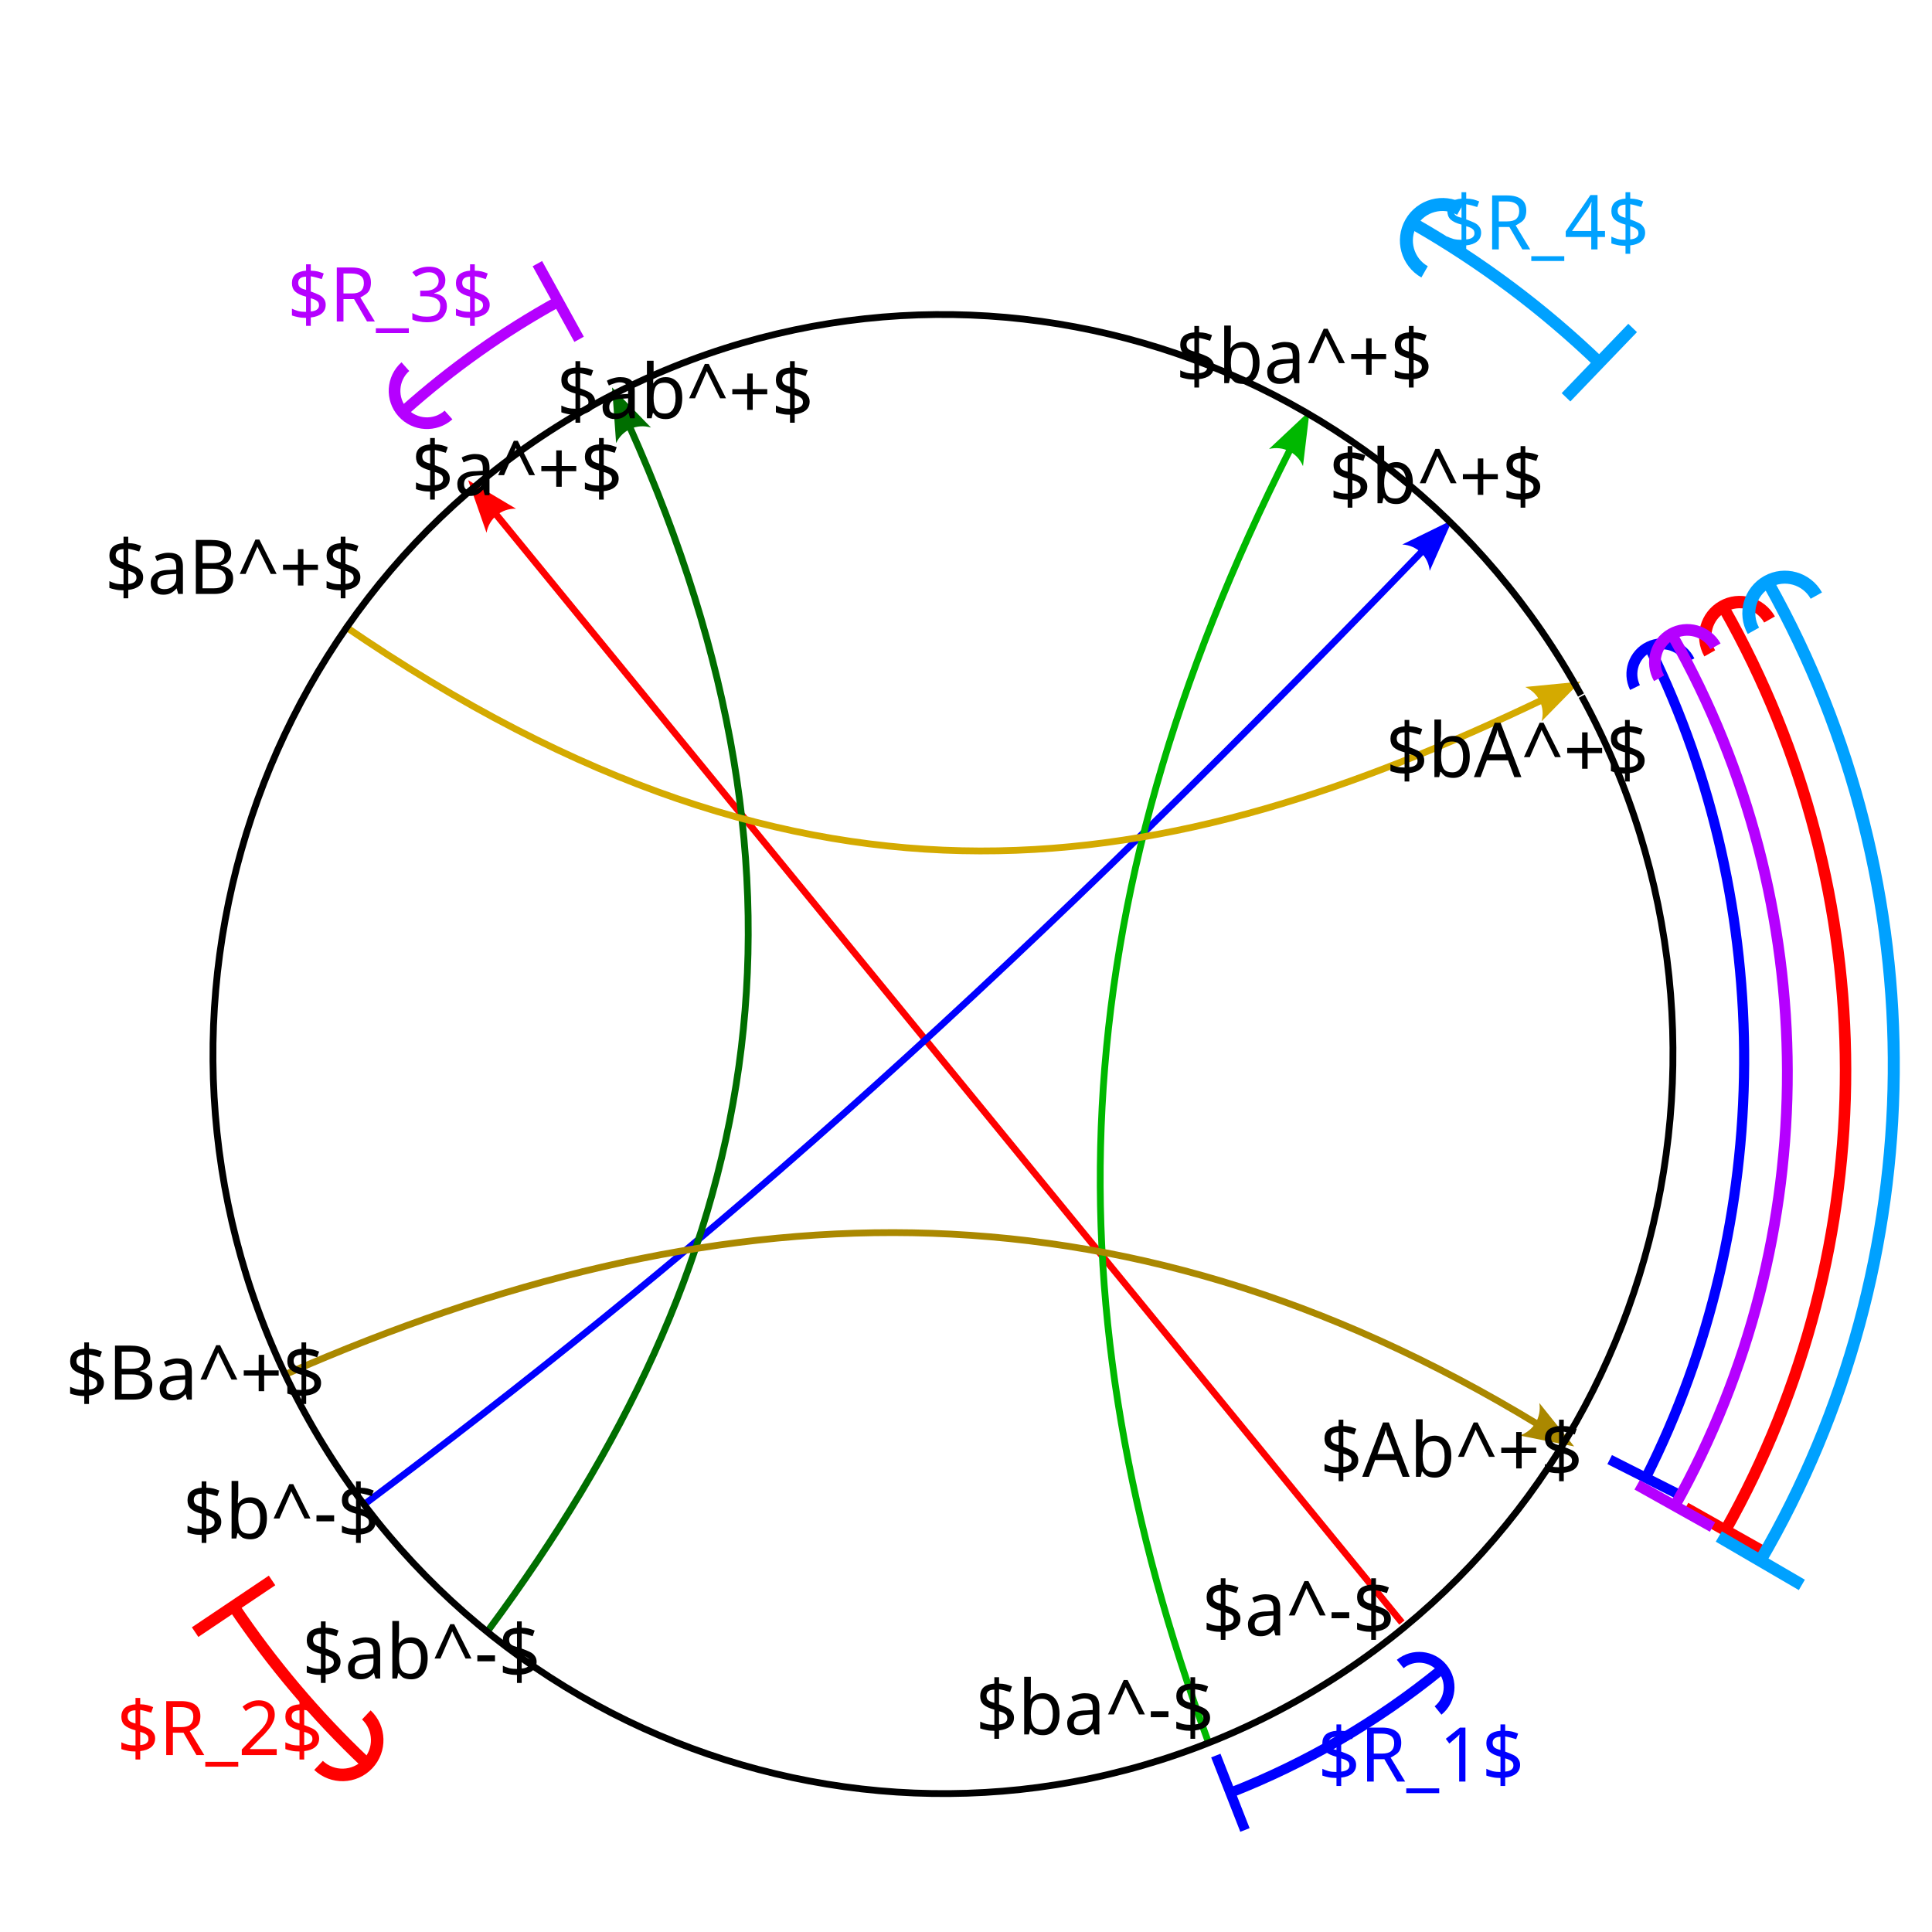
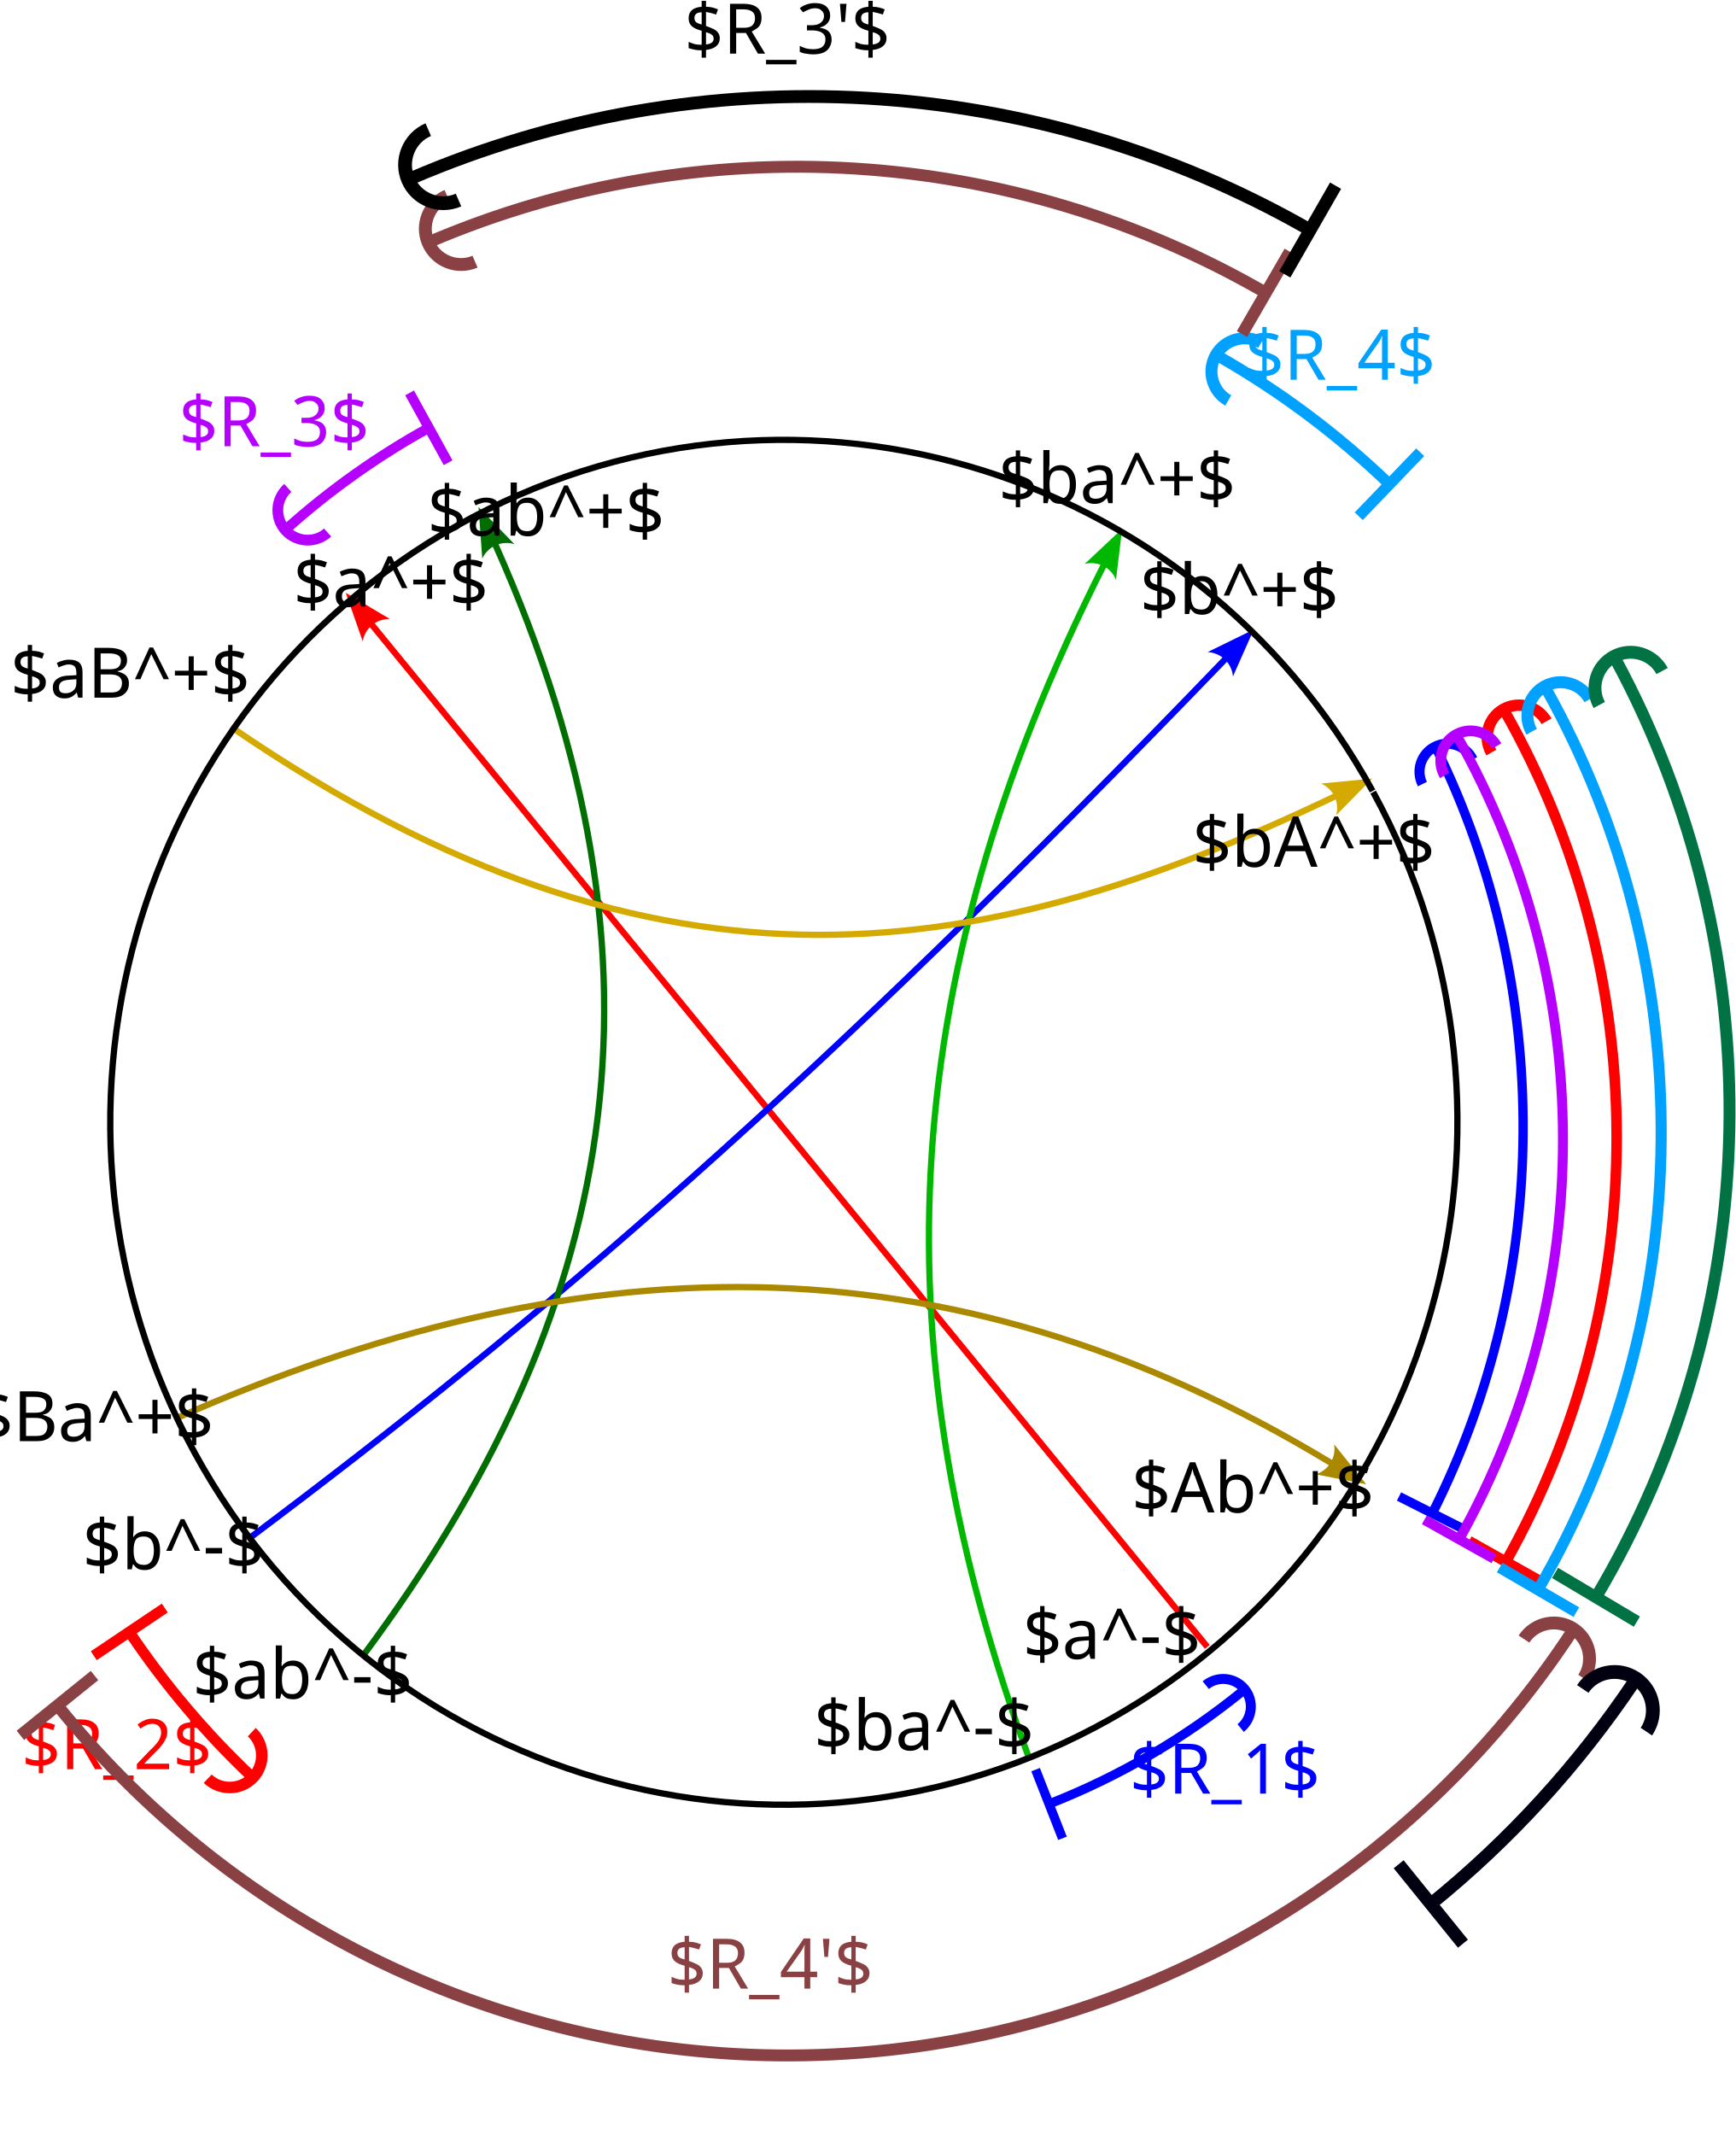
- <svg xmlns="http://www.w3.org/2000/svg" width="3in" height="3in" viewBox="0 0 76.2 76.2" version="1.1" id="svg1">
+ <svg xmlns="http://www.w3.org/2000/svg" width="2.921in" height="3.593in" viewBox="0 0 74.183 91.251" version="1.1" id="svg1">
  <defs id="defs1">
    <marker style="overflow:visible" id="marker16" refX="2" refY="0" orient="auto-start-reverse" markerWidth="1" markerHeight="1" viewBox="0 0 1 1" preserveAspectRatio="xMidYMid">
      <path style="fill:none;fill-rule:evenodd;stroke:context-stroke;stroke-width:1.08" d="m -0.765,-3.027 c 1.656,0 3,1.344 3,3 0,1.656 -1.344,3 -3,3" id="path16" />
    </marker>
    <marker style="overflow:visible" id="marker15" refX="2" refY="0" orient="auto-start-reverse" markerWidth="1" markerHeight="1" viewBox="0 0 1 1" preserveAspectRatio="xMidYMid">
      <path style="fill:none;fill-rule:evenodd;stroke:context-stroke;stroke-width:1.08" d="m -0.765,-3.027 c 1.656,0 3,1.344 3,3 0,1.656 -1.344,3 -3,3" id="path15" />
    </marker>
    <marker style="overflow:visible" id="marker14" refX="2" refY="0" orient="auto-start-reverse" markerWidth="1" markerHeight="1" viewBox="0 0 1 1" preserveAspectRatio="xMidYMid">
      <path style="fill:none;fill-rule:evenodd;stroke:context-stroke;stroke-width:1.08" d="m -0.765,-3.027 c 1.656,0 3,1.344 3,3 0,1.656 -1.344,3 -3,3" id="path14" />
    </marker>
    <marker style="overflow:visible" id="marker13" refX="2" refY="0" orient="auto-start-reverse" markerWidth="1" markerHeight="1" viewBox="0 0 1 1" preserveAspectRatio="xMidYMid">
      <path style="fill:none;fill-rule:evenodd;stroke:context-stroke;stroke-width:1.08" d="m -0.765,-3.027 c 1.656,0 3,1.344 3,3 0,1.656 -1.344,3 -3,3" id="path13" />
    </marker>
    <marker style="overflow:visible" id="marker12" refX="2" refY="0" orient="auto-start-reverse" markerWidth="1" markerHeight="1" viewBox="0 0 1 1" preserveAspectRatio="xMidYMid">
      <path style="fill:none;fill-rule:evenodd;stroke:context-stroke;stroke-width:1.08" d="m -0.765,-3.027 c 1.656,0 3,1.344 3,3 0,1.656 -1.344,3 -3,3" id="path12" />
    </marker>
    <marker style="overflow:visible" id="marker8" refX="2" refY="0" orient="auto-start-reverse" markerWidth="1" markerHeight="1" viewBox="0 0 1 1" preserveAspectRatio="xMidYMid">
      <path style="fill:none;fill-rule:evenodd;stroke:context-stroke;stroke-width:1.08" d="m -0.765,-3.027 c 1.656,0 3,1.344 3,3 0,1.656 -1.344,3 -3,3" id="path8" />
    </marker>
    <marker style="overflow:visible" id="marker6" refX="2" refY="0" orient="auto-start-reverse" markerWidth="1" markerHeight="1" viewBox="0 0 1 1" preserveAspectRatio="xMidYMid">
      <path style="fill:none;fill-rule:evenodd;stroke:context-stroke;stroke-width:1.08" d="m -0.765,-3.027 c 1.656,0 3,1.344 3,3 0,1.656 -1.344,3 -3,3" id="path6" />
    </marker>
    <marker style="overflow:visible" id="SemiCircleEmpty" refX="2" refY="0" orient="auto-start-reverse" markerWidth="1" markerHeight="1" viewBox="0 0 1 1" preserveAspectRatio="xMidYMid">
      <path style="fill:none;fill-rule:evenodd;stroke:context-stroke;stroke-width:1.08" d="m -0.765,-3.027 c 1.656,0 3,1.344 3,3 0,1.656 -1.344,3 -3,3" id="path26" />
    </marker>
    <marker style="overflow:visible" id="marker5" refX="0" refY="0" orient="auto-start-reverse" markerWidth="1" markerHeight="1" viewBox="0 0 1 1" preserveAspectRatio="xMidYMid">
      <path transform="scale(0.7)" d="M -2,-4 9,0 -2,4 c 2,-2.33 2,-5.66 0,-8 z" style="fill:context-stroke;fill-rule:evenodd;stroke:none" id="path5" />
    </marker>
    <marker style="overflow:visible" id="marker4" refX="0" refY="0" orient="auto-start-reverse" markerWidth="1" markerHeight="1" viewBox="0 0 1 1" preserveAspectRatio="xMidYMid">
      <path transform="scale(0.7)" d="M -2,-4 9,0 -2,4 c 2,-2.33 2,-5.66 0,-8 z" style="fill:context-stroke;fill-rule:evenodd;stroke:none" id="path4" />
    </marker>
    <marker style="overflow:visible" id="marker3" refX="0" refY="0" orient="auto-start-reverse" markerWidth="1" markerHeight="1" viewBox="0 0 1 1" preserveAspectRatio="xMidYMid">
      <path transform="scale(0.7)" d="M -2,-4 9,0 -2,4 c 2,-2.33 2,-5.66 0,-8 z" style="fill:context-stroke;fill-rule:evenodd;stroke:none" id="path3" />
    </marker>
    <marker style="overflow:visible" id="marker2" refX="0" refY="0" orient="auto-start-reverse" markerWidth="1" markerHeight="1" viewBox="0 0 1 1" preserveAspectRatio="xMidYMid">
      <path transform="scale(0.7)" d="M -2,-4 9,0 -2,4 c 2,-2.33 2,-5.66 0,-8 z" style="fill:context-stroke;fill-rule:evenodd;stroke:none" id="path2" />
    </marker>
    <marker style="overflow:visible" id="marker1" refX="0" refY="0" orient="auto-start-reverse" markerWidth="1" markerHeight="1" viewBox="0 0 1 1" preserveAspectRatio="xMidYMid">
      <path transform="scale(0.7)" d="M -2,-4 9,0 -2,4 c 2,-2.33 2,-5.66 0,-8 z" style="fill:context-stroke;fill-rule:evenodd;stroke:none" id="path1" />
    </marker>
    <marker style="overflow:visible" id="ConcaveTriangle" refX="0" refY="0" orient="auto-start-reverse" markerWidth="1" markerHeight="1" viewBox="0 0 1 1" preserveAspectRatio="xMidYMid">
      <path transform="scale(0.7)" d="M -2,-4 9,0 -2,4 c 2,-2.33 2,-5.66 0,-8 z" style="fill:context-stroke;fill-rule:evenodd;stroke:none" id="path7" />
    </marker>
    <rect x="644.477" y="100.005" width="63.64" height="68.69" id="rect4" />
    <rect x="644.477" y="100.005" width="63.64" height="68.69" id="rect4-5" />
    <rect x="644.477" y="100.005" width="63.64" height="68.69" id="rect4-5-6" />
    <rect x="644.477" y="100.005" width="63.64" height="68.69" id="rect4-5-6-1" />
    <rect x="644.477" y="100.005" width="63.64" height="68.69" id="rect4-5-6-1-0" />
    <rect x="644.477" y="100.005" width="63.64" height="68.69" id="rect4-9" />
    <rect x="644.477" y="100.005" width="63.64" height="68.69" id="rect4-5-6-9" />
    <rect x="644.477" y="100.005" width="63.64" height="68.69" id="rect4-5-6-1-0-8" />
    <marker style="overflow:visible" id="marker3-1" refX="0" refY="0" orient="auto" markerWidth="1" markerHeight="1" viewBox="0 0 1 1" preserveAspectRatio="xMidYMid">
      <path style="fill:none;stroke:context-stroke;stroke-width:1" d="M 0,4 V -4" id="path3-64" />
    </marker>
    <marker style="overflow:visible" id="marker10" refX="0" refY="0" orient="auto" markerWidth="1" markerHeight="1" viewBox="0 0 1 1" preserveAspectRatio="xMidYMid">
      <path style="fill:none;stroke:context-stroke;stroke-width:1" d="M 0,4 V -4" id="path10" />
    </marker>
    <marker style="overflow:visible" id="marker7" refX="0" refY="0" orient="auto" markerWidth="1" markerHeight="1" viewBox="0 0 1 1" preserveAspectRatio="xMidYMid">
      <path style="fill:none;stroke:context-stroke;stroke-width:1" d="M 0,4 V -4" id="path7-9" />
    </marker>
    <marker style="overflow:visible" id="marker10-3" refX="0" refY="0" orient="auto" markerWidth="1" markerHeight="1" viewBox="0 0 1 1" preserveAspectRatio="xMidYMid">
      <path style="fill:none;stroke:context-stroke;stroke-width:1" d="M 0,4 V -4" id="path10-4" />
    </marker>
    <marker style="overflow:visible" id="marker10-3-8" refX="0" refY="0" orient="auto" markerWidth="1" markerHeight="1" viewBox="0 0 1 1" preserveAspectRatio="xMidYMid">
      <path style="fill:none;stroke:context-stroke;stroke-width:1" d="M 0,4 V -4" id="path10-4-1" />
    </marker>
    <marker style="overflow:visible" id="marker1-8" refX="0" refY="0" orient="auto" markerWidth="1" markerHeight="1" viewBox="0 0 1 1" preserveAspectRatio="xMidYMid">
      <path style="fill:none;stroke:context-stroke;stroke-width:1" d="M 0,4 V -4" id="path1-1" />
    </marker>
    <marker style="overflow:visible" id="marker10-3-8-6" refX="0" refY="0" orient="auto" markerWidth="1" markerHeight="1" viewBox="0 0 1 1" preserveAspectRatio="xMidYMid">
      <path style="fill:none;stroke:context-stroke;stroke-width:1" d="M 0,4 V -4" id="path10-4-1-0" />
    </marker>
    <marker style="overflow:visible" id="marker10-3-8-6-6" refX="0" refY="0" orient="auto" markerWidth="1" markerHeight="1" viewBox="0 0 1 1" preserveAspectRatio="xMidYMid">
      <path style="fill:none;stroke:context-stroke;stroke-width:1" d="M 0,4 V -4" id="path10-4-1-0-5" />
    </marker>
+     <marker style="overflow:visible" id="marker14-8" refX="2" refY="0" orient="auto-start-reverse" markerWidth="1" markerHeight="1" viewBox="0 0 1 1" preserveAspectRatio="xMidYMid">
+       <path style="fill:none;fill-rule:evenodd;stroke:context-stroke;stroke-width:1.08" d="m -0.765,-3.027 c 1.656,0 3,1.344 3,3 0,1.656 -1.344,3 -3,3" id="path14-4" />
+     </marker>
+     <marker style="overflow:visible" id="marker10-3-8-6-6-3" refX="0" refY="0" orient="auto" markerWidth="1" markerHeight="1" viewBox="0 0 1 1" preserveAspectRatio="xMidYMid">
+       <path style="fill:none;stroke:context-stroke;stroke-width:1" d="M 0,4 V -4" id="path10-4-1-0-5-6" />
+     </marker>
+     <marker style="overflow:visible" id="marker14-8-1" refX="2" refY="0" orient="auto-start-reverse" markerWidth="1" markerHeight="1" viewBox="0 0 1 1" preserveAspectRatio="xMidYMid">
+       <path style="fill:none;fill-rule:evenodd;stroke:context-stroke;stroke-width:1.08" d="m -0.765,-3.027 c 1.656,0 3,1.344 3,3 0,1.656 -1.344,3 -3,3" id="path14-4-8" />
+     </marker>
+     <marker style="overflow:visible" id="marker10-3-8-6-6-3-1" refX="0" refY="0" orient="auto" markerWidth="1" markerHeight="1" viewBox="0 0 1 1" preserveAspectRatio="xMidYMid">
+       <path style="fill:none;stroke:context-stroke;stroke-width:1" d="M 0,4 V -4" id="path10-4-1-0-5-6-7" />
+     </marker>
+     <marker style="overflow:visible" id="marker14-8-8" refX="2" refY="0" orient="auto-start-reverse" markerWidth="1" markerHeight="1" viewBox="0 0 1 1" preserveAspectRatio="xMidYMid">
+       <path style="fill:none;fill-rule:evenodd;stroke:context-stroke;stroke-width:1.08" d="m -0.765,-3.027 c 1.656,0 3,1.344 3,3 0,1.656 -1.344,3 -3,3" id="path14-4-9" />
+     </marker>
+     <marker style="overflow:visible" id="marker10-3-8-6-6-3-4" refX="0" refY="0" orient="auto" markerWidth="1" markerHeight="1" viewBox="0 0 1 1" preserveAspectRatio="xMidYMid">
+       <path style="fill:none;stroke:context-stroke;stroke-width:1" d="M 0,4 V -4" id="path10-4-1-0-5-6-3" />
+     </marker>
+     <marker style="overflow:visible" id="marker14-8-1-2" refX="2" refY="0" orient="auto-start-reverse" markerWidth="1" markerHeight="1" viewBox="0 0 1 1" preserveAspectRatio="xMidYMid">
+       <path style="fill:none;fill-rule:evenodd;stroke:context-stroke;stroke-width:1.08" d="m -0.765,-3.027 c 1.656,0 3,1.344 3,3 0,1.656 -1.344,3 -3,3" id="path14-4-8-8" />
+     </marker>
+     <marker style="overflow:visible" id="marker10-3-8-6-6-3-1-3" refX="0" refY="0" orient="auto" markerWidth="1" markerHeight="1" viewBox="0 0 1 1" preserveAspectRatio="xMidYMid">
+       <path style="fill:none;stroke:context-stroke;stroke-width:1" d="M 0,4 V -4" id="path10-4-1-0-5-6-7-9" />
+     </marker>
+     <marker style="overflow:visible" id="marker14-8-8-8" refX="2" refY="0" orient="auto-start-reverse" markerWidth="1" markerHeight="1" viewBox="0 0 1 1" preserveAspectRatio="xMidYMid">
+       <path style="fill:none;fill-rule:evenodd;stroke:context-stroke;stroke-width:1.08" d="m -0.765,-3.027 c 1.656,0 3,1.344 3,3 0,1.656 -1.344,3 -3,3" id="path14-4-9-9" />
+     </marker>
+     <marker style="overflow:visible" id="marker10-3-8-6-6-3-4-7" refX="0" refY="0" orient="auto" markerWidth="1" markerHeight="1" viewBox="0 0 1 1" preserveAspectRatio="xMidYMid">
+       <path style="fill:none;stroke:context-stroke;stroke-width:1" d="M 0,4 V -4" id="path10-4-1-0-5-6-3-6" />
+     </marker>
  </defs>
-   <g id="layer1" transform="translate(-12.10939,6.048508)">
+   <g id="layer1" transform="translate(-15.79624,12.44257)">
    <path style="fill:#ff0000;stroke:#ff0000;stroke-width:0.268;stroke-dasharray:none;marker-start:url(#marker2)" d="M 31.642,14.199 67.402,57.947" id="path2-7" />
    <path style="fill:none;stroke:#0000ff;stroke-width:0.268;stroke-dasharray:none;stroke-opacity:1;marker-end:url(#marker3)" d="M 26.502,53.266 C 38.953,43.932 50.467,34.118 68.218,15.677" id="path3-6" />
    <path style="fill:none;stroke:#006e00;stroke-width:0.269;stroke-dasharray:none;stroke-opacity:1;marker-start:url(#ConcaveTriangle)" d="m 36.943,10.778 c 8.232,18.385 5.114,33.057 -5.559,47.45" id="path4-0" />
    <path style="fill:none;stroke:#00b800;stroke-width:0.268;stroke-dasharray:none;stroke-opacity:1;marker-start:url(#marker1)" d="M 63,11.664 C 53.773,29.918 53.515,45.623 59.756,62.629" id="path5-7" />
    <path style="fill:none;stroke:#d4aa00;stroke-width:0.268;stroke-dasharray:none;stroke-opacity:1;marker-end:url(#marker4)" d="m 25.673,18.626 c 18.595,12.761 32.552,9.962 47.253,2.936" id="path6-5" />
    <path style="fill:none;stroke:#aa8800;stroke-width:0.268;stroke-dasharray:none;stroke-opacity:1;marker-end:url(#marker5)" d="M 23.462,48.117 C 40.166,40.812 56.049,39.972 72.753,50.123" id="path7-3" />
    <path style="fill:none;stroke:#000000;stroke-width:0.268;stroke-dasharray:none;stroke-opacity:1" id="path15-3" d="M 74.492,21.411 A 28.787,29.163 0 0 1 63.244,61.039 28.787,29.163 0 0 1 24.123,49.663 28.787,29.163 0 0 1 35.334,10.024 28.787,29.163 0 0 1 74.466,21.364" />
    <text xml:space="preserve" style="font-style:normal;font-weight:normal;font-size:2.953px;line-height:1.25;font-family:sans-serif;text-align:center;text-anchor:middle;fill:#000000;fill-opacity:1;stroke:none;stroke-width:0.093" x="66.042" y="8.983" id="text1461-1" transform="scale(0.9909393,1.009143)">
      <tspan id="tspan1459-1" x="66.042" y="8.983" style="font-size:2.953px;text-align:center;text-anchor:middle;stroke-width:0.093">$ba^+$</tspan>
    </text>
    <text xml:space="preserve" style="font-style:normal;font-weight:normal;font-size:2.953px;line-height:1.25;font-family:sans-serif;text-align:center;text-anchor:middle;fill:#000000;fill-opacity:1;stroke:none;stroke-width:0.093" x="57.711" y="61.792" id="text1461-1-9" transform="scale(0.9909393,1.009143)">
      <tspan id="tspan1459-1-5" x="57.711" y="61.792" style="font-size:2.953px;text-align:center;text-anchor:middle;stroke-width:0.093">$ba^-$</tspan>
    </text>
    <text xml:space="preserve" style="font-style:normal;font-weight:normal;font-size:2.953px;line-height:1.25;font-family:sans-serif;text-align:center;text-anchor:middle;fill:#000000;fill-opacity:1;stroke:none;stroke-width:0.093" x="41.408" y="10.357" id="text1461-1-6" transform="scale(0.9909393,1.009143)">
      <tspan id="tspan1459-1-8" x="41.408" y="10.357" style="font-size:2.953px;text-align:center;text-anchor:middle;stroke-width:0.093">$ab^+$</tspan>
    </text>
    <text xml:space="preserve" style="font-style:normal;font-weight:normal;font-size:2.953px;line-height:1.25;font-family:sans-serif;text-align:center;text-anchor:middle;fill:#000000;fill-opacity:1;stroke:none;stroke-width:0.093" x="30.908" y="59.61" id="text1461-1-6-0" transform="scale(0.9909393,1.009143)">
      <tspan id="tspan1459-1-8-5" x="30.908" y="59.61" style="font-size:2.953px;text-align:center;text-anchor:middle;stroke-width:0.093">$ab^-$</tspan>
    </text>
    <text xml:space="preserve" style="font-style:normal;font-weight:normal;font-size:2.953px;line-height:1.25;font-family:sans-serif;text-align:center;text-anchor:middle;fill:#00a1ff;fill-opacity:1;stroke:none;stroke-width:0.093" x="75.669" y="3.756" id="text1461-1-6-0-1" transform="scale(0.9909393,1.009143)">
      <tspan id="tspan1459-1-8-5-5" x="75.669" y="3.756" style="font-size:2.953px;text-align:center;text-anchor:middle;fill:#00a1ff;fill-opacity:1;stroke-width:0.093">$R_4$</tspan>
    </text>
    <text xml:space="preserve" style="font-style:normal;font-weight:normal;font-size:2.953px;line-height:1.25;font-family:sans-serif;text-align:center;text-anchor:middle;fill:#0000ff;fill-opacity:1;stroke:none;stroke-width:0.093" x="70.691" y="63.639" id="text1461-1-6-0-1-6" transform="scale(0.9909393,1.009143)">
      <tspan id="tspan1459-1-8-5-5-7" x="70.691" y="63.639" style="font-size:2.953px;text-align:center;text-anchor:middle;fill:#0000ff;fill-opacity:1;stroke-width:0.093">$R_1$</tspan>
    </text>
    <text xml:space="preserve" style="font-style:normal;font-weight:normal;font-size:2.953px;line-height:1.25;font-family:sans-serif;text-align:center;text-anchor:middle;fill:#000000;fill-opacity:1;stroke:none;stroke-width:0.093" x="25.332" y="54.138" id="text1461-5-2" transform="scale(0.9909393,1.009143)">
      <tspan id="tspan1459-0-8" x="25.332" y="54.138" style="font-size:2.953px;text-align:center;text-anchor:middle;stroke-width:0.093">$b^-$</tspan>
    </text>
    <text xml:space="preserve" style="font-style:normal;font-weight:normal;font-size:2.953px;line-height:1.25;font-family:sans-serif;text-align:center;text-anchor:middle;fill:#000000;fill-opacity:1;stroke:none;stroke-width:0.093" x="71.316" y="13.675" id="text1461-5-3" transform="scale(0.9909393,1.009143)">
      <tspan id="tspan1459-0-1" x="71.316" y="13.675" style="font-size:2.953px;text-align:center;text-anchor:middle;stroke-width:0.093">$b^+$</tspan>
    </text>
    <text xml:space="preserve" style="font-style:normal;font-weight:normal;font-size:2.953px;line-height:1.25;font-family:sans-serif;text-align:center;text-anchor:middle;fill:#000000;fill-opacity:1;stroke:none;stroke-width:0.093" x="34.716" y="13.362" id="text1461-5-3-3" transform="scale(0.9909393,1.009143)">
      <tspan id="tspan1459-0-1-9" x="34.716" y="13.362" style="font-size:2.953px;text-align:center;text-anchor:middle;stroke-width:0.093">$a^+$</tspan>
    </text>
    <text xml:space="preserve" style="font-style:normal;font-weight:normal;font-size:2.953px;line-height:1.25;font-family:sans-serif;text-align:center;text-anchor:middle;fill:#000000;fill-opacity:1;stroke:none;stroke-width:0.093" x="65.814" y="57.927" id="text1461-5-3-3-0" transform="scale(0.9909393,1.009143)">
      <tspan id="tspan1459-0-1-9-0" x="65.814" y="57.927" style="font-size:2.953px;text-align:center;text-anchor:middle;stroke-width:0.093">$a^-$</tspan>
    </text>
    <text xml:space="preserve" style="font-style:normal;font-weight:normal;font-size:2.953px;line-height:1.25;font-family:sans-serif;text-align:center;text-anchor:middle;fill:#ff0000;fill-opacity:1;stroke:none;stroke-width:0.093" x="22.889" y="62.602" id="text1461-5-3-3-0-1" transform="scale(0.9909393,1.009143)">
      <tspan id="tspan1459-0-1-9-0-9" x="22.889" y="62.602" style="font-size:2.953px;text-align:center;text-anchor:middle;fill:#ff0000;fill-opacity:1;stroke-width:0.093">$R_2$</tspan>
    </text>
    <text xml:space="preserve" style="font-style:normal;font-weight:normal;font-size:2.953px;line-height:1.25;font-family:sans-serif;text-align:center;text-anchor:middle;fill:#b500ff;fill-opacity:1;stroke:none;stroke-width:0.093" x="29.681" y="6.57" id="text1461-5-3-3-0-1-1" transform="scale(0.9909393,1.009143)">
      <tspan id="tspan1459-0-1-9-0-9-5" x="29.681" y="6.57" style="font-size:2.953px;text-align:center;text-anchor:middle;fill:#b500ff;fill-opacity:1;stroke-width:0.093">$R_3$</tspan>
    </text>
+     <text xml:space="preserve" style="font-style:normal;font-weight:normal;font-size:2.953px;line-height:1.25;font-family:sans-serif;text-align:center;text-anchor:middle;fill:#8a4144;fill-opacity:1;stroke:none;stroke-width:0.093" x="51.082" y="71.895" id="text1461-5-3-3-0-1-1-5" transform="scale(0.9909393,1.009143)">
+       <tspan id="tspan1459-0-1-9-0-9-5-1" x="51.082" y="71.895" style="font-size:2.953px;text-align:center;text-anchor:middle;fill:#8a4144;fill-opacity:1;stroke-width:0.093">$R_4'$</tspan>
+     </text>
+     <text xml:space="preserve" style="font-style:normal;font-weight:normal;font-size:2.953px;line-height:1.25;font-family:sans-serif;text-align:center;text-anchor:middle;fill:#000000;fill-opacity:1;stroke:none;stroke-width:0.093" x="51.815" y="-10.058" id="text1461-5-3-3-0-1-1-5-9" transform="scale(0.9909393,1.009143)">
+       <tspan id="tspan1459-0-1-9-0-9-5-1-8" x="51.815" y="-10.058" style="font-size:2.953px;text-align:center;text-anchor:middle;fill:#000000;fill-opacity:1;stroke-width:0.093">$R_3'$</tspan>
+     </text>
    <text xml:space="preserve" style="font-style:normal;font-weight:normal;font-size:2.953px;line-height:1.25;font-family:sans-serif;text-align:center;text-anchor:middle;fill:#000000;fill-opacity:1;stroke:none;stroke-width:0.093" x="23.471" y="17.22" id="text1461-8" transform="scale(0.9909393,1.009143)">
      <tspan id="tspan1459-8" x="23.471" y="17.22" style="font-size:2.953px;text-align:center;text-anchor:middle;stroke-width:0.093">$aB^+$</tspan>
    </text>
    <text xml:space="preserve" style="font-style:normal;font-weight:normal;font-size:2.953px;line-height:1.25;font-family:sans-serif;text-align:center;text-anchor:middle;fill:#000000;fill-opacity:1;stroke:none;stroke-width:0.093" x="74.523" y="24.378" id="text1461-8-4" transform="scale(0.9909393,1.009143)">
      <tspan id="tspan1459-8-0" x="74.523" y="24.378" style="font-size:2.953px;text-align:center;text-anchor:middle;stroke-width:0.093">$bA^+$</tspan>
    </text>
    <text xml:space="preserve" style="font-style:normal;font-weight:normal;font-size:2.953px;line-height:1.25;font-family:sans-serif;text-align:center;text-anchor:middle;fill:#000000;fill-opacity:1;stroke:none;stroke-width:0.093" x="21.91" y="48.708" id="text1461-8-4-7" transform="scale(0.9909393,1.009143)">
      <tspan id="tspan1459-8-0-8" x="21.91" y="48.708" style="font-size:2.953px;text-align:center;text-anchor:middle;stroke-width:0.093">$Ba^+$</tspan>
    </text>
    <text xml:space="preserve" style="font-style:normal;font-weight:normal;font-size:2.953px;line-height:1.25;font-family:sans-serif;text-align:center;text-anchor:middle;fill:#000000;fill-opacity:1;stroke:none;stroke-width:0.093" x="71.901" y="51.726" id="text1461-8-4-7-8" transform="scale(0.9909393,1.009143)">
      <tspan id="tspan1459-8-0-8-9" x="71.901" y="51.726" style="font-size:2.953px;text-align:center;text-anchor:middle;stroke-width:0.093">$Ab^+$</tspan>
    </text>
    <path style="fill:none;stroke:#ff0000;stroke-width:0.452;stroke-miterlimit:4;stroke-dasharray:none;stroke-opacity:1;marker-start:url(#marker13);marker-end:url(#marker10)" id="path833-9-6-8-5" d="m 80.117,17.96 a 35.314,36.243 0 0 1 0.044,36.349" />
    <path style="fill:none;stroke:#0000ff;stroke-width:0.399;stroke-miterlimit:4;stroke-dasharray:none;stroke-opacity:1;marker-start:url(#marker6);marker-end:url(#marker10-3)" id="path833-9-6-8-5-8" d="M 77.193,19.547 A 29.799,33.477 0 0 1 77.021,52.238" />
    <path style="fill:none;stroke:#0000ff;stroke-width:0.394;stroke-miterlimit:4;stroke-dasharray:none;stroke-opacity:1;marker-start:url(#SemiCircleEmpty);marker-end:url(#marker10-3-8)" id="path833-9-6-8-5-8-4" d="m 68.933,59.819 a 31.161,31.28 0 0 1 -8.296,4.841" />
    <path style="fill:none;stroke:#00a1ff;stroke-width:0.474;stroke-miterlimit:4;stroke-dasharray:none;stroke-opacity:1;marker-start:url(#marker16);marker-end:url(#marker10-3-8-6)" id="path833-9-6-8-5-8-4-4" d="M 67.869,2.778 A 37.077,38.076 0 0 1 75.188,8.254" />
    <path style="fill:none;stroke:#00a1ff;stroke-width:0.474;stroke-miterlimit:4;stroke-dasharray:none;stroke-opacity:1;marker-start:url(#marker14);marker-end:url(#marker10-3-8-6-6)" id="path833-9-6-8-5-8-4-4-4" d="M 81.878,16.987 A 37.077,38.076 0 0 1 81.538,55.507" />
+     <path style="fill:none;stroke:#8a4144;stroke-width:0.509;stroke-miterlimit:4;stroke-dasharray:none;stroke-opacity:1;marker-start:url(#marker14-8);marker-end:url(#marker10-3-8-6-6-3)" id="path833-9-6-8-5-8-4-4-4-3" d="M 34.203,-2.126 A 40.211,40.464 0 0 1 69.905,0.075" />
+     <path style="fill:none;stroke:#007244;stroke-width:0.509;stroke-miterlimit:4;stroke-dasharray:none;stroke-opacity:1;marker-start:url(#marker14-8-8);marker-end:url(#marker10-3-8-6-6-3-4)" id="path833-9-6-8-5-8-4-4-4-3-7" d="M 84.843,15.718 A 40.211,40.464 0 0 1 84.015,55.826" />
+     <path style="fill:none;stroke:#8a4144;stroke-width:0.509;stroke-miterlimit:4;stroke-dasharray:none;stroke-opacity:1;marker-start:url(#marker14-8-8-8);marker-end:url(#marker10-3-8-6-6-3-4-7)" id="path833-9-6-8-5-8-4-4-4-3-7-8" d="M 82.999,57.283 A 40.211,40.464 0 0 1 51.422,75.361 40.211,40.464 0 0 1 18.251,60.449" />
+     <path style="fill:none;stroke:#000011;stroke-width:0.546;stroke-miterlimit:4;stroke-dasharray:none;stroke-opacity:1;marker-start:url(#marker14-8-1);marker-end:url(#marker10-3-8-6-6-3-1)" id="path833-9-6-8-5-8-4-4-4-3-8" d="m 85.664,59.411 a 43.179,43.29 0 0 1 -8.709,9.524" />
+     <path style="fill:none;stroke:#000000;stroke-width:0.546;stroke-miterlimit:4;stroke-dasharray:none;stroke-opacity:1;marker-start:url(#marker14-8-1-2);marker-end:url(#marker10-3-8-6-6-3-1-3)" id="path833-9-6-8-5-8-4-4-4-3-8-2" d="m 33.355,-4.814 a 43.179,43.29 0 0 1 38.444,2.202" />
    <path style="fill:none;stroke:#ff0000;stroke-width:0.457;stroke-miterlimit:4;stroke-dasharray:none;stroke-opacity:1;marker-start:url(#marker15);marker-end:url(#marker7)" id="path833-9-6" d="M 26.525,63.463 A 35.385,36.912 0 0 1 21.322,57.305" />
    <path style="fill:none;stroke:#b500ff;stroke-width:0.426;stroke-miterlimit:4;stroke-dasharray:none;stroke-opacity:1;marker-start:url(#marker8);marker-end:url(#marker1-8)" id="path833-9" d="M 28.062,10.141 A 33.175,34.187 0 0 1 34.127,5.842" />
    <path style="fill:none;stroke:#b500ff;stroke-width:0.426;stroke-miterlimit:4;stroke-dasharray:none;stroke-opacity:1;marker-start:url(#marker12);marker-end:url(#marker3-1)" id="path833-9-6-8" d="m 78.088,19.042 a 33.175,34.187 0 0 1 0.078,34.305" />
  </g>
</svg>
